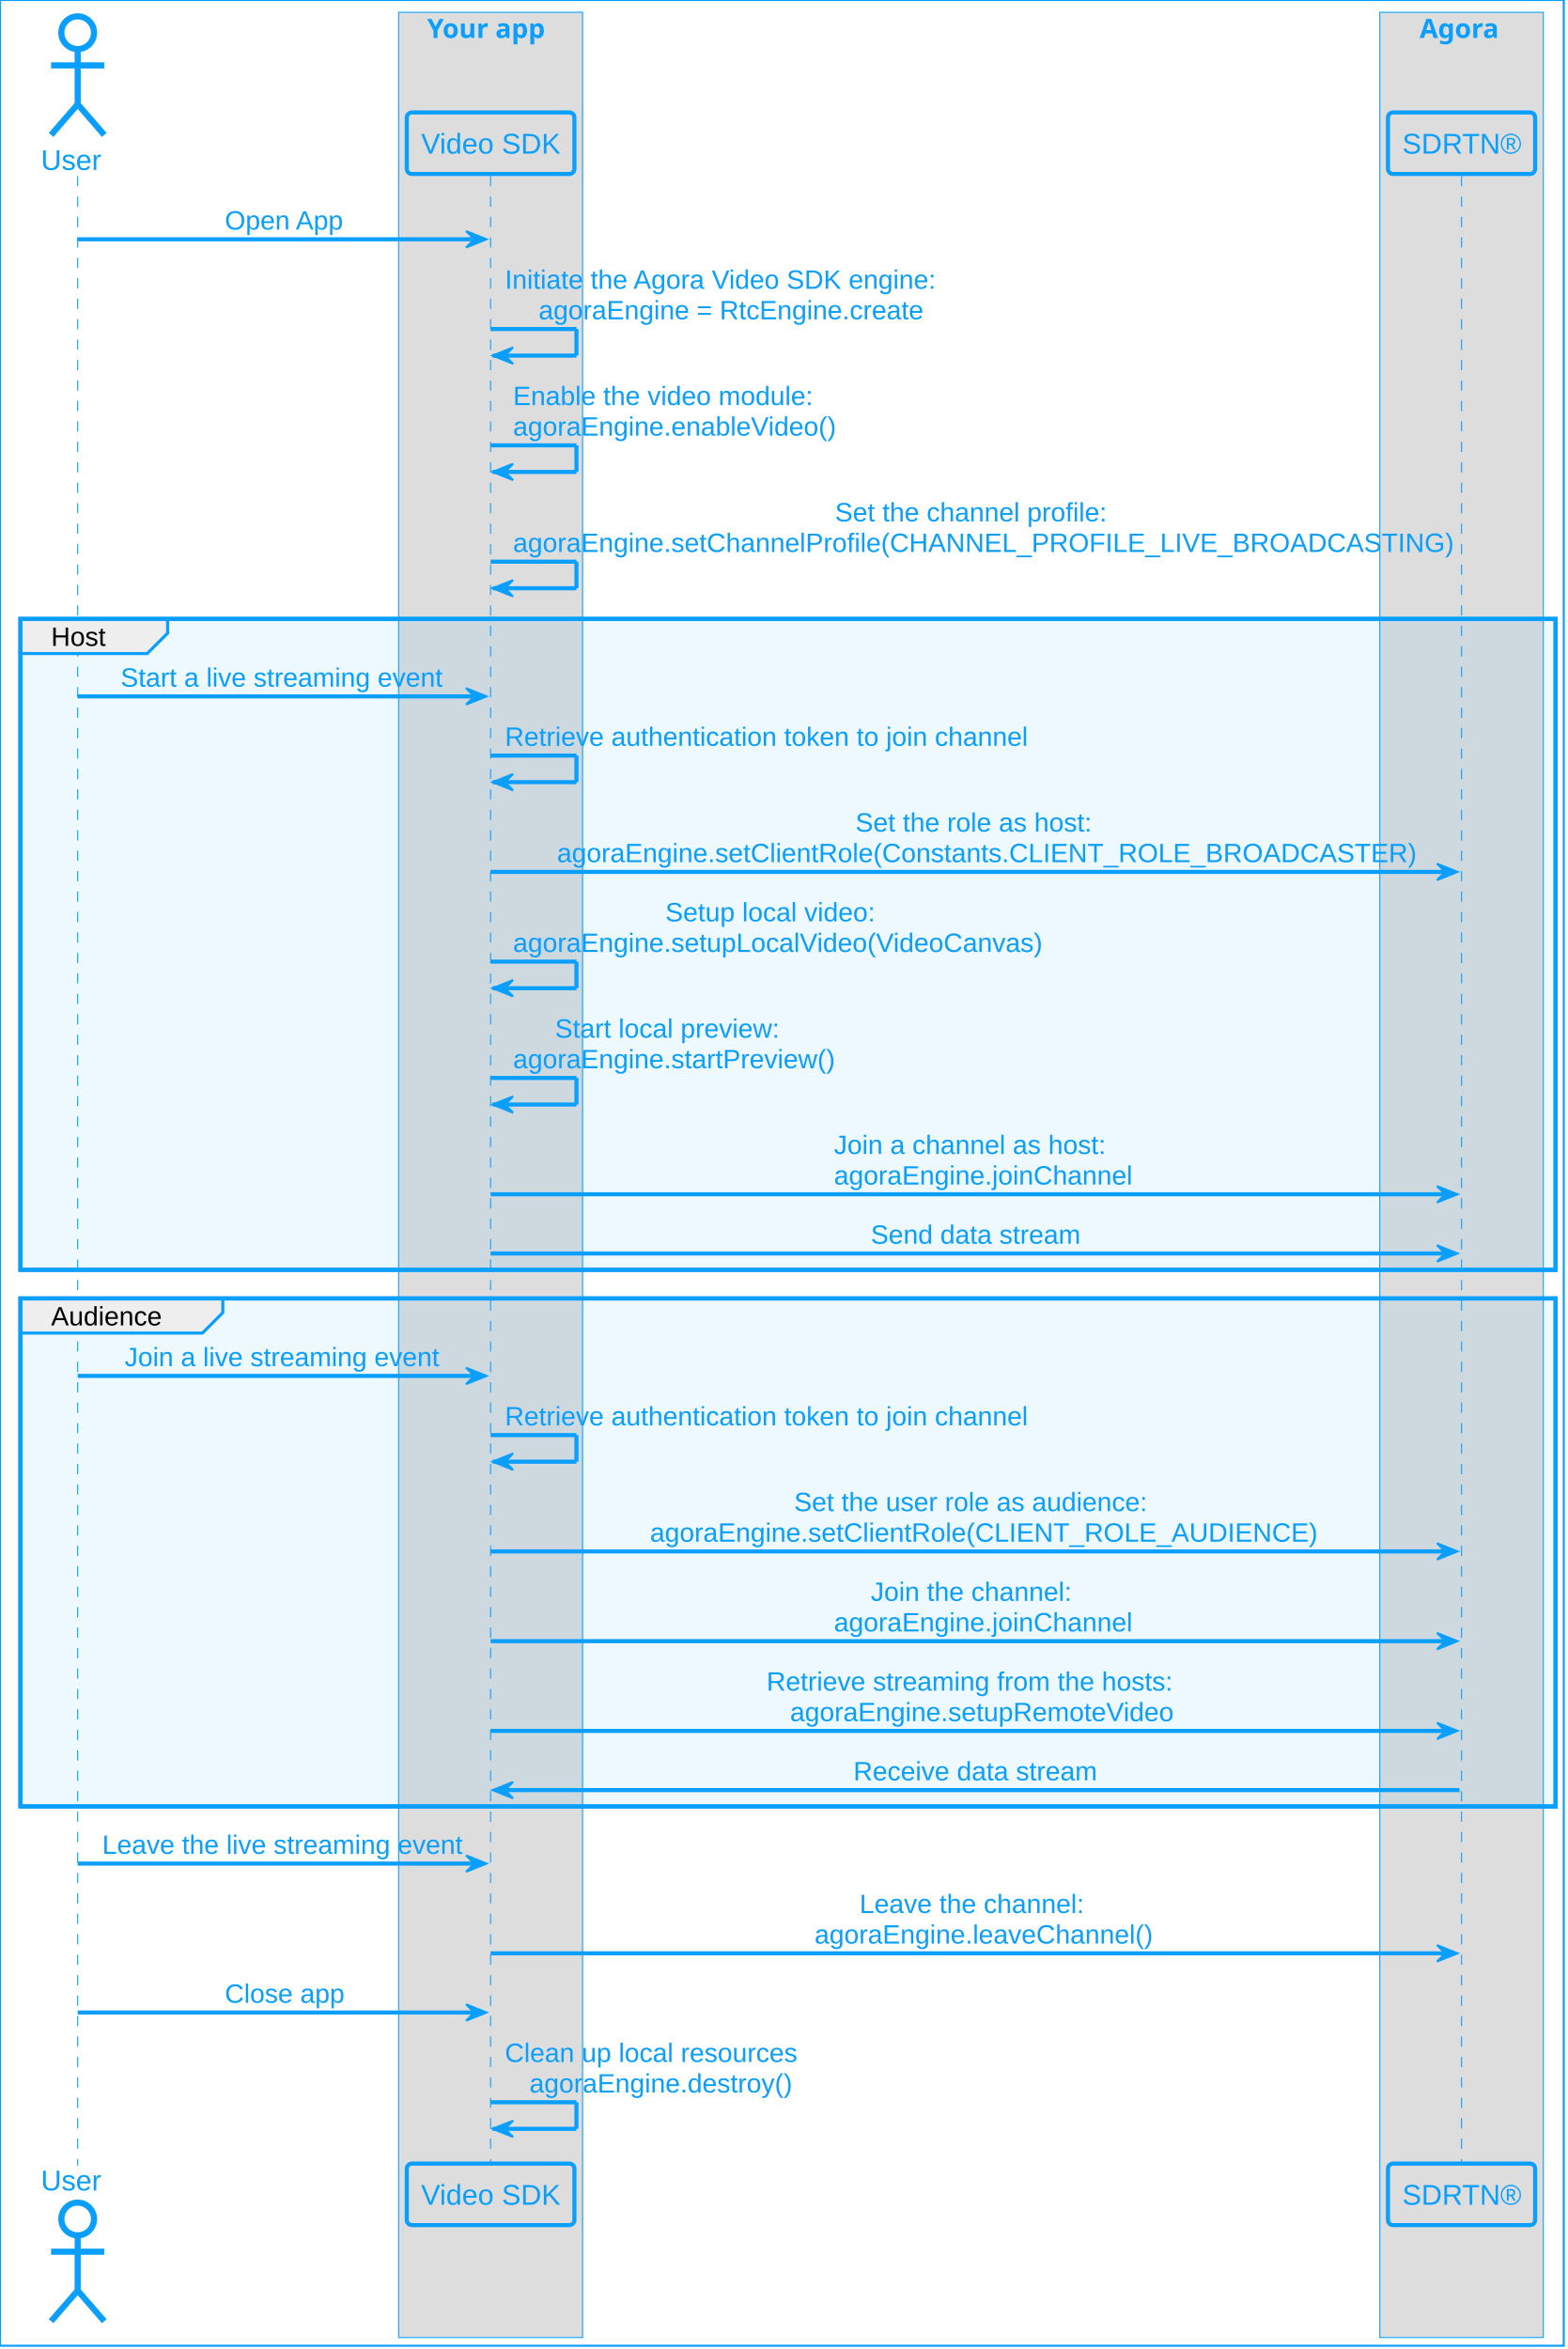
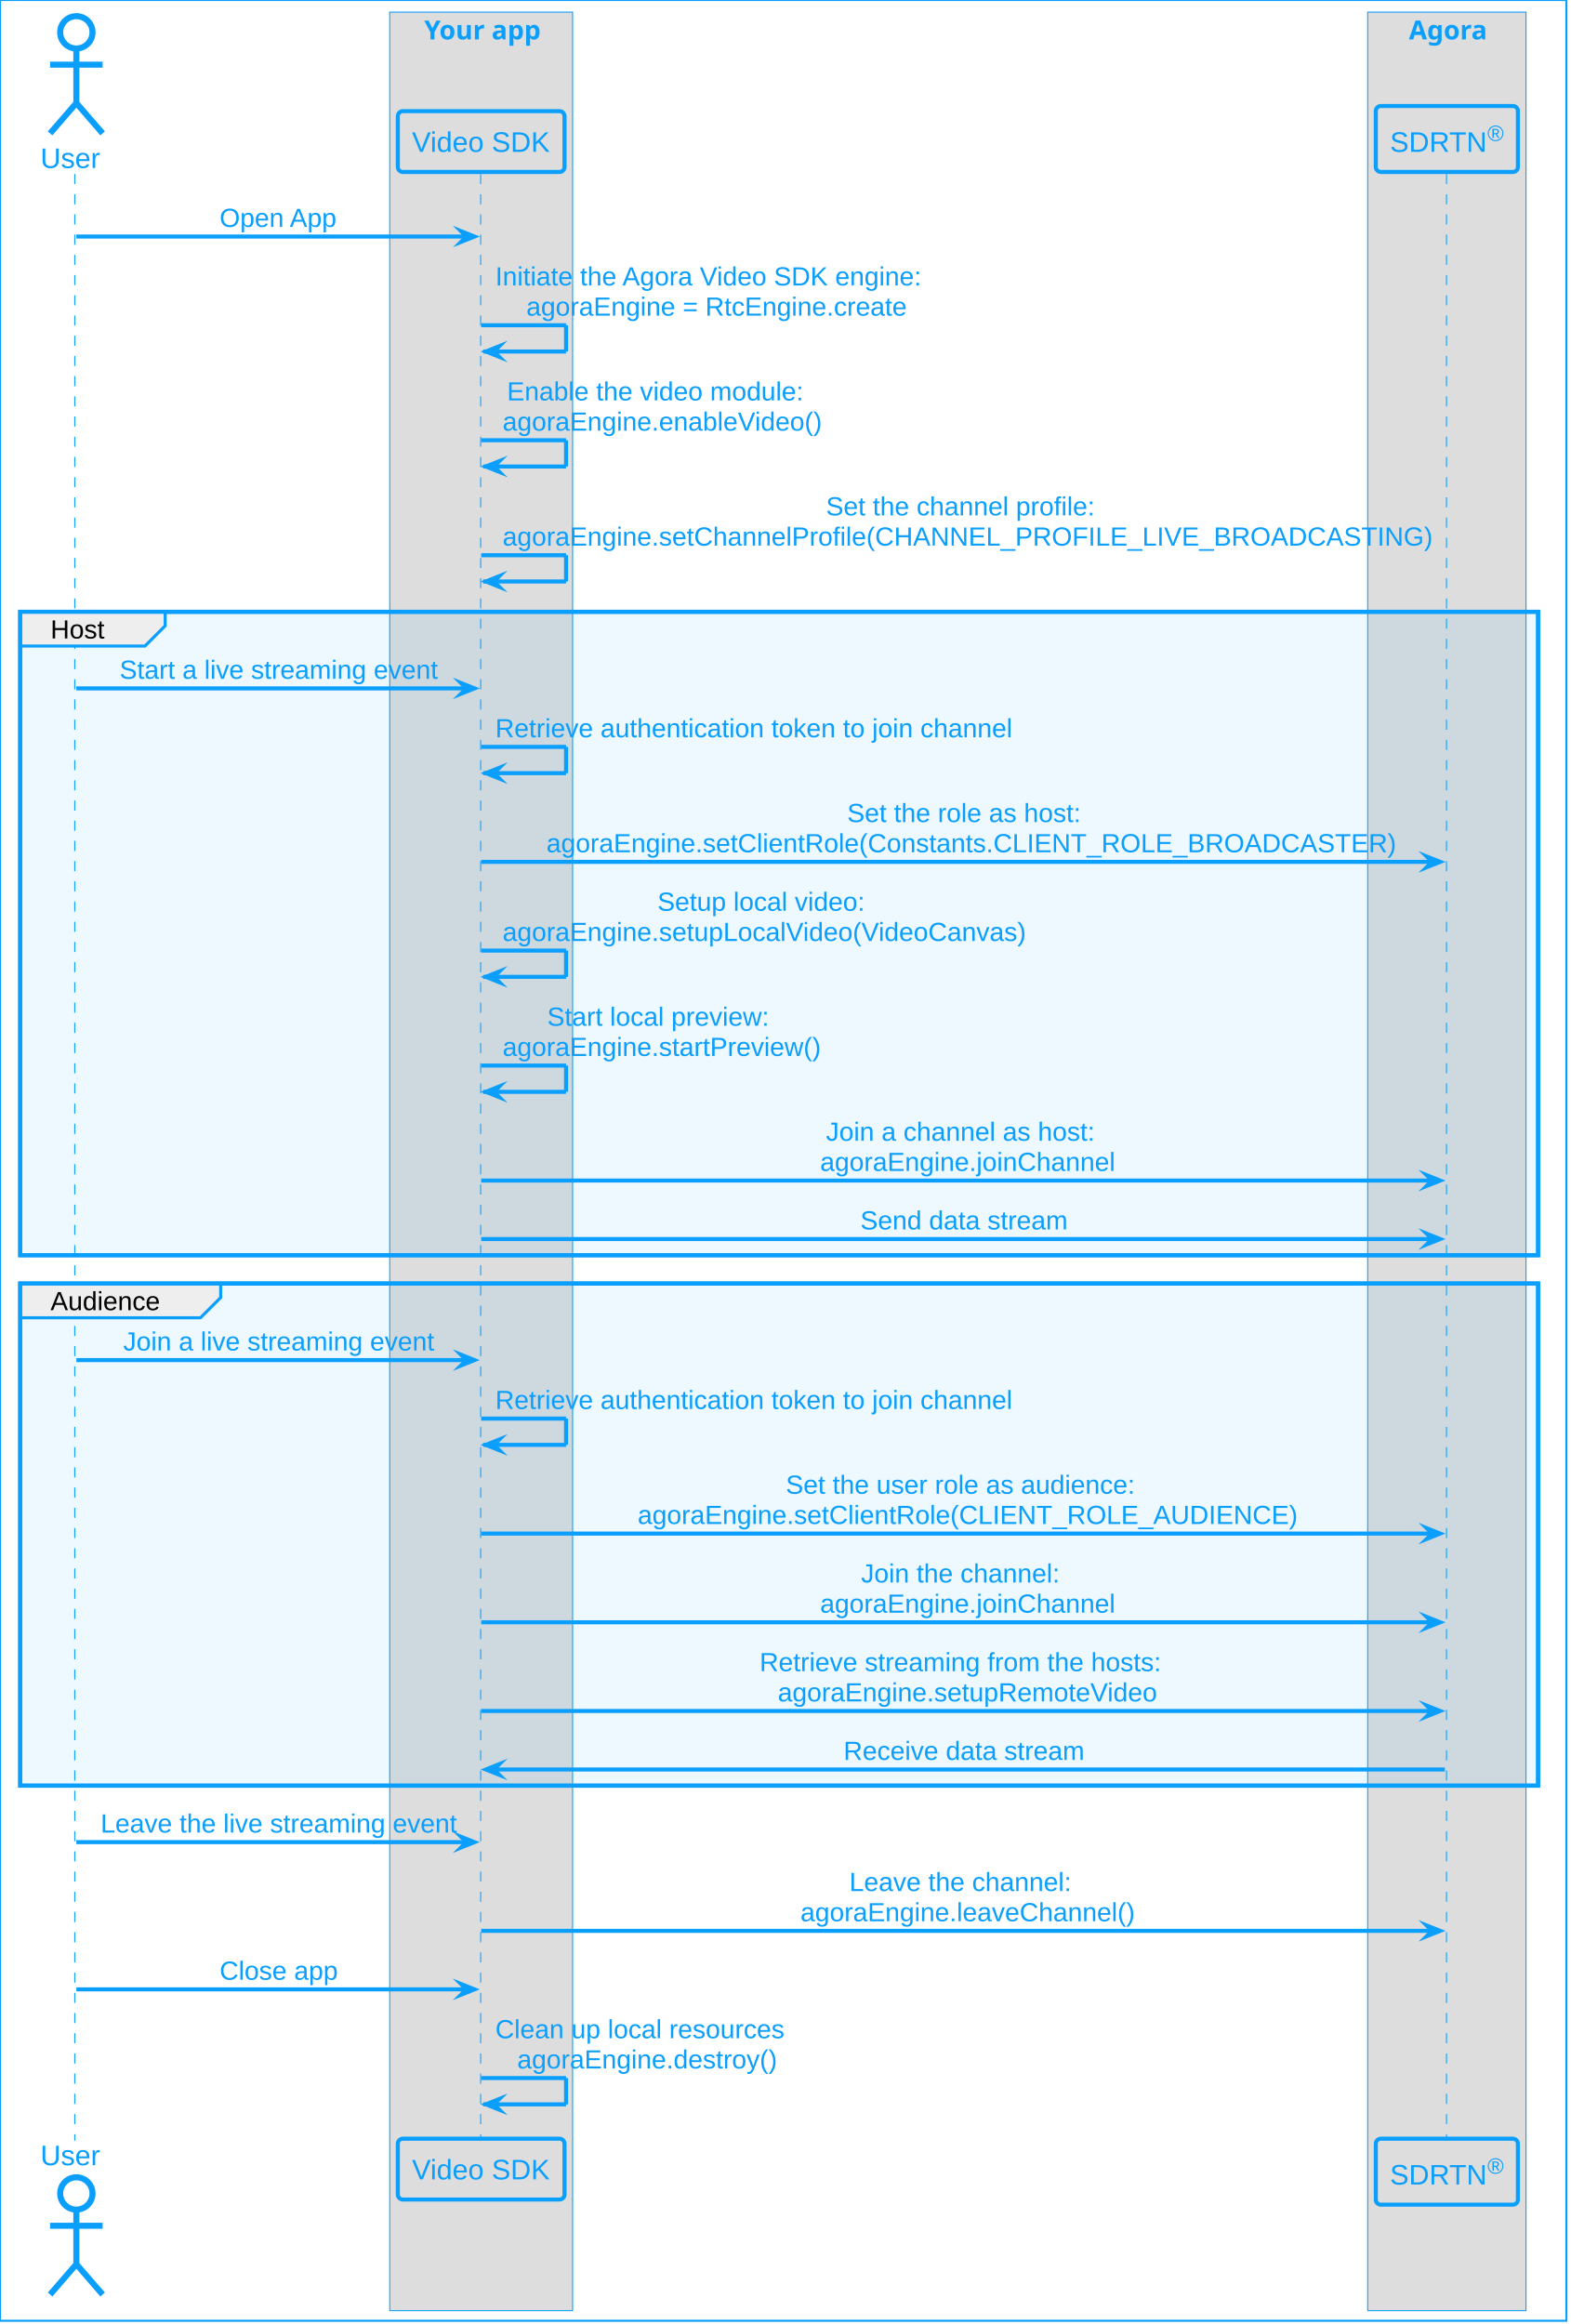
- <svg xmlns="http://www.w3.org/2000/svg" contentStyleType="text/css" height="1149px" preserveAspectRatio="none" style="width:767px;height:1149px;" version="1.1" viewBox="0 0 767 1149" width="767px" zoomAndPan="magnify">
+ <svg xmlns="http://www.w3.org/2000/svg" contentStyleType="text/css" data-diagram-type="SEQUENCE" height="1150px" preserveAspectRatio="none" style="width:777px;height:1150px;" version="1.1" viewBox="0 0 777 1150" width="777px" zoomAndPan="magnify">
  <defs />
  <g>
-     <rect fill="none" height="1147.403" style="stroke:#0A9EFD;stroke-width:1.0;" width="765" x="0" y="0" />
-     <rect fill="#999999" fill-opacity="0.333" height="1137.403" style="stroke:#0A9EFD;stroke-width:0.5;" width="90" x="195" y="6" />
-     <text fill="#0A9EFD" font-family="sans-serif" font-size="13" font-weight="bold" lengthAdjust="spacing" textLength="62" x="209" y="18.568">Your app</text>
-     <rect fill="#999999" fill-opacity="0.333" height="1137.403" style="stroke:#0A9EFD;stroke-width:0.5;" width="80" x="675" y="6" />
-     <text fill="#0A9EFD" font-family="sans-serif" font-size="13" font-weight="bold" lengthAdjust="spacing" textLength="41" x="694.5" y="18.568">Agora</text>
-     <rect fill="#0A9EFD" fill-opacity="0.067" height="318.385" style="stroke:#0A9EFD;stroke-width:2.0;" width="751" x="10" y="302.74" />
-     <rect fill="#0A9EFD" fill-opacity="0.067" height="248.487" style="stroke:#0A9EFD;stroke-width:2.0;" width="751" x="10" y="635.125" />
-     <line style="stroke:#0A9EFD;stroke-width:0.5;stroke-dasharray:5.0,5.0;" x1="38" x2="38" y1="86.099" y2="1059.304" />
-     <line style="stroke:#0A9EFD;stroke-width:0.5;stroke-dasharray:5.0,5.0;" x1="240" x2="240" y1="86.099" y2="1059.304" />
-     <line style="stroke:#0A9EFD;stroke-width:0.5;stroke-dasharray:5.0,5.0;" x1="715" x2="715" y1="86.099" y2="1059.304" />
-     <text fill="#0A9EFD" font-family="Arial" font-size="14" lengthAdjust="spacing" textLength="30" x="20" y="83.132">User</text>
-     <ellipse cx="38" cy="16" fill="none" rx="8" ry="8" style="stroke:#0A9EFD;stroke-width:3.0;" />
-     <path d="M38,24 L38,51 M25,32 L51,32 M38,51 L25,66 M38,51 L51,66 " fill="none" style="stroke:#0A9EFD;stroke-width:3.0;" />
-     <text fill="#0A9EFD" font-family="Arial" font-size="14" lengthAdjust="spacing" textLength="30" x="20" y="1071.436">User</text>
-     <ellipse cx="38" cy="1085.403" fill="none" rx="8" ry="8" style="stroke:#0A9EFD;stroke-width:3.0;" />
-     <path d="M38,1093.403 L38,1120.403 M25,1101.403 L51,1101.403 M38,1120.403 L25,1135.403 M38,1120.403 L51,1135.403 " fill="none" style="stroke:#0A9EFD;stroke-width:3.0;" />
-     <rect fill="none" height="30.099" rx="2.5" ry="2.5" style="stroke:#0A9EFD;stroke-width:2.0;" width="82" x="199" y="55" />
-     <text fill="#0A9EFD" font-family="Arial" font-size="14" lengthAdjust="spacing" textLength="68" x="206" y="75.132">Video SDK</text>
-     <rect fill="none" height="30.099" rx="2.5" ry="2.5" style="stroke:#0A9EFD;stroke-width:2.0;" width="82" x="199" y="1058.304" />
-     <text fill="#0A9EFD" font-family="Arial" font-size="14" lengthAdjust="spacing" textLength="68" x="206" y="1078.436">Video SDK</text>
-     <rect fill="none" height="30.099" rx="2.5" ry="2.5" style="stroke:#0A9EFD;stroke-width:2.0;" width="72" x="679" y="55" />
-     <text fill="#0A9EFD" font-family="Arial" font-size="14" lengthAdjust="spacing" textLength="58" x="686" y="75.132">SDRTN®</text>
-     <rect fill="none" height="30.099" rx="2.5" ry="2.5" style="stroke:#0A9EFD;stroke-width:2.0;" width="72" x="679" y="1058.304" />
-     <text fill="#0A9EFD" font-family="Arial" font-size="14" lengthAdjust="spacing" textLength="58" x="686" y="1078.436">SDRTN®</text>
-     <polygon fill="#0A9EFD" points="228,113.047,238,117.047,228,121.047,232,117.047" style="stroke:#0A9EFD;stroke-width:1.0;" />
-     <line style="stroke:#0A9EFD;stroke-width:2.0;" x1="38" x2="234" y1="117.047" y2="117.047" />
-     <text fill="#0A9EFD" font-family="Arial" font-size="13" lengthAdjust="spacing" textLength="58" x="110" y="112.293">Open App</text>
-     <line style="stroke:#0A9EFD;stroke-width:2.0;" x1="240" x2="282" y1="160.945" y2="160.945" />
-     <line style="stroke:#0A9EFD;stroke-width:2.0;" x1="282" x2="282" y1="160.945" y2="173.945" />
-     <line style="stroke:#0A9EFD;stroke-width:2.0;" x1="241" x2="282" y1="173.945" y2="173.945" />
-     <polygon fill="#0A9EFD" points="251,169.945,241,173.945,251,177.945,247,173.945" style="stroke:#0A9EFD;stroke-width:1.0;" />
-     <text fill="#0A9EFD" font-family="Arial" font-size="13" lengthAdjust="spacing" textLength="213" x="247" y="141.241">Initiate the Agora Video SDK engine:</text>
-     <text fill="#0A9EFD" font-family="Arial" font-size="13" lengthAdjust="spacing" textLength="188" x="263.5" y="156.19">agoraEngine = RtcEngine.create</text>
-     <line style="stroke:#0A9EFD;stroke-width:2.0;" x1="240" x2="282" y1="217.842" y2="217.842" />
-     <line style="stroke:#0A9EFD;stroke-width:2.0;" x1="282" x2="282" y1="217.842" y2="230.842" />
-     <line style="stroke:#0A9EFD;stroke-width:2.0;" x1="241" x2="282" y1="230.842" y2="230.842" />
-     <polygon fill="#0A9EFD" points="251,226.842,241,230.842,251,234.842,247,230.842" style="stroke:#0A9EFD;stroke-width:1.0;" />
-     <text fill="#0A9EFD" font-family="Arial" font-size="13" lengthAdjust="spacing" textLength="147" x="251" y="198.139">Enable the video module:</text>
-     <text fill="#0A9EFD" font-family="Arial" font-size="13" lengthAdjust="spacing" textLength="155" x="251" y="213.087">agoraEngine.enableVideo()</text>
-     <line style="stroke:#0A9EFD;stroke-width:2.0;" x1="240" x2="282" y1="274.74" y2="274.74" />
-     <line style="stroke:#0A9EFD;stroke-width:2.0;" x1="282" x2="282" y1="274.74" y2="287.74" />
-     <line style="stroke:#0A9EFD;stroke-width:2.0;" x1="241" x2="282" y1="287.74" y2="287.74" />
-     <polygon fill="#0A9EFD" points="251,283.74,241,287.74,251,291.74,247,287.74" style="stroke:#0A9EFD;stroke-width:1.0;" />
-     <text fill="#0A9EFD" font-family="Arial" font-size="13" lengthAdjust="spacing" textLength="134" x="408.5" y="255.036">Set the channel profile:</text>
-     <text fill="#0A9EFD" font-family="Arial" font-size="13" lengthAdjust="spacing" textLength="457" x="251" y="269.985">agoraEngine.setChannelProfile(CHANNEL_PROFILE_LIVE_BROADCASTING)</text>
-     <path d="M10,302.74 L82,302.74 L82,309.688 L72,319.688 L10,319.688 L10,302.74 " fill="#EEEEEE" style="stroke:#0A9EFD;stroke-width:1.5;" />
-     <rect fill="none" height="318.385" style="stroke:#0A9EFD;stroke-width:2.0;" width="751" x="10" y="302.74" />
-     <text fill="#000000" font-family="Arial" font-size="13" lengthAdjust="spacing" textLength="27" x="25" y="315.934">Host</text>
-     <polygon fill="#0A9EFD" points="228,336.637,238,340.637,228,344.637,232,340.637" style="stroke:#0A9EFD;stroke-width:1.0;" />
-     <line style="stroke:#0A9EFD;stroke-width:2.0;" x1="38" x2="234" y1="340.637" y2="340.637" />
-     <text fill="#0A9EFD" font-family="Arial" font-size="13" lengthAdjust="spacing" textLength="160" x="59" y="335.882">Start a live streaming event</text>
-     <line style="stroke:#0A9EFD;stroke-width:2.0;" x1="240" x2="282" y1="369.586" y2="369.586" />
-     <line style="stroke:#0A9EFD;stroke-width:2.0;" x1="282" x2="282" y1="369.586" y2="382.586" />
-     <line style="stroke:#0A9EFD;stroke-width:2.0;" x1="241" x2="282" y1="382.586" y2="382.586" />
-     <polygon fill="#0A9EFD" points="251,378.586,241,382.586,251,386.586,247,382.586" style="stroke:#0A9EFD;stroke-width:1.0;" />
-     <text fill="#0A9EFD" font-family="Arial" font-size="13" lengthAdjust="spacing" textLength="257" x="247" y="364.831">Retrieve authentication token to join channel</text>
-     <polygon fill="#0A9EFD" points="703,422.483,713,426.483,703,430.483,707,426.483" style="stroke:#0A9EFD;stroke-width:1.0;" />
-     <line style="stroke:#0A9EFD;stroke-width:2.0;" x1="240" x2="709" y1="426.483" y2="426.483" />
-     <text fill="#0A9EFD" font-family="Arial" font-size="13" lengthAdjust="spacing" textLength="118" x="418.5" y="406.78">Set the role as host:</text>
-     <text fill="#0A9EFD" font-family="Arial" font-size="13" lengthAdjust="spacing" textLength="418" x="272.5" y="421.728">agoraEngine.setClientRole(Constants.CLIENT_ROLE_BROADCASTER)</text>
-     <line style="stroke:#0A9EFD;stroke-width:2.0;" x1="240" x2="282" y1="470.381" y2="470.381" />
-     <line style="stroke:#0A9EFD;stroke-width:2.0;" x1="282" x2="282" y1="470.381" y2="483.381" />
-     <line style="stroke:#0A9EFD;stroke-width:2.0;" x1="241" x2="282" y1="483.381" y2="483.381" />
-     <polygon fill="#0A9EFD" points="251,479.381,241,483.381,251,487.381,247,483.381" style="stroke:#0A9EFD;stroke-width:1.0;" />
-     <text fill="#0A9EFD" font-family="Arial" font-size="13" lengthAdjust="spacing" textLength="104" x="325.5" y="450.677">Setup local video:</text>
-     <text fill="#0A9EFD" font-family="Arial" font-size="13" lengthAdjust="spacing" textLength="257" x="251" y="465.626">agoraEngine.setupLocalVideo(VideoCanvas)</text>
-     <line style="stroke:#0A9EFD;stroke-width:2.0;" x1="240" x2="282" y1="527.278" y2="527.278" />
-     <line style="stroke:#0A9EFD;stroke-width:2.0;" x1="282" x2="282" y1="527.278" y2="540.278" />
-     <line style="stroke:#0A9EFD;stroke-width:2.0;" x1="241" x2="282" y1="540.278" y2="540.278" />
-     <polygon fill="#0A9EFD" points="251,536.278,241,540.278,251,544.278,247,540.278" style="stroke:#0A9EFD;stroke-width:1.0;" />
-     <text fill="#0A9EFD" font-family="Arial" font-size="13" lengthAdjust="spacing" textLength="111" x="271.5" y="507.575">Start local preview:</text>
-     <text fill="#0A9EFD" font-family="Arial" font-size="13" lengthAdjust="spacing" textLength="156" x="251" y="522.523">agoraEngine.startPreview()</text>
-     <polygon fill="#0A9EFD" points="703,580.176,713,584.176,703,588.176,707,584.176" style="stroke:#0A9EFD;stroke-width:1.0;" />
-     <line style="stroke:#0A9EFD;stroke-width:2.0;" x1="240" x2="709" y1="584.176" y2="584.176" />
-     <text fill="#0A9EFD" font-family="Arial" font-size="13" lengthAdjust="spacing" textLength="135" x="408" y="564.472">Join a channel as host:</text>
-     <text fill="#0A9EFD" font-family="Arial" font-size="13" lengthAdjust="spacing" textLength="143" x="408" y="579.421">agoraEngine.joinChannel</text>
-     <polygon fill="#0A9EFD" points="703,609.125,713,613.125,703,617.125,707,613.125" style="stroke:#0A9EFD;stroke-width:1.0;" />
-     <line style="stroke:#0A9EFD;stroke-width:2.0;" x1="240" x2="709" y1="613.125" y2="613.125" />
-     <text fill="#0A9EFD" font-family="Arial" font-size="13" lengthAdjust="spacing" textLength="103" x="426" y="608.37">Send data stream</text>
-     <path d="M10,635.125 L109,635.125 L109,642.073 L99,652.073 L10,652.073 L10,635.125 " fill="#EEEEEE" style="stroke:#0A9EFD;stroke-width:1.5;" />
-     <rect fill="none" height="248.487" style="stroke:#0A9EFD;stroke-width:2.0;" width="751" x="10" y="635.125" />
-     <text fill="#000000" font-family="Arial" font-size="13" lengthAdjust="spacing" textLength="54" x="25" y="648.318">Audience</text>
-     <polygon fill="#0A9EFD" points="228,669.022,238,673.022,228,677.022,232,673.022" style="stroke:#0A9EFD;stroke-width:1.0;" />
-     <line style="stroke:#0A9EFD;stroke-width:2.0;" x1="38" x2="234" y1="673.022" y2="673.022" />
-     <text fill="#0A9EFD" font-family="Arial" font-size="13" lengthAdjust="spacing" textLength="156" x="61" y="668.267">Join a live streaming event</text>
-     <line style="stroke:#0A9EFD;stroke-width:2.0;" x1="240" x2="282" y1="701.971" y2="701.971" />
-     <line style="stroke:#0A9EFD;stroke-width:2.0;" x1="282" x2="282" y1="701.971" y2="714.971" />
-     <line style="stroke:#0A9EFD;stroke-width:2.0;" x1="241" x2="282" y1="714.971" y2="714.971" />
-     <polygon fill="#0A9EFD" points="251,710.971,241,714.971,251,718.971,247,714.971" style="stroke:#0A9EFD;stroke-width:1.0;" />
-     <text fill="#0A9EFD" font-family="Arial" font-size="13" lengthAdjust="spacing" textLength="257" x="247" y="697.216">Retrieve authentication token to join channel</text>
-     <polygon fill="#0A9EFD" points="703,754.868,713,758.868,703,762.868,707,758.868" style="stroke:#0A9EFD;stroke-width:1.0;" />
-     <line style="stroke:#0A9EFD;stroke-width:2.0;" x1="240" x2="709" y1="758.868" y2="758.868" />
-     <text fill="#0A9EFD" font-family="Arial" font-size="13" lengthAdjust="spacing" textLength="174" x="388.5" y="739.165">Set the user role as audience:</text>
-     <text fill="#0A9EFD" font-family="Arial" font-size="13" lengthAdjust="spacing" textLength="323" x="318" y="754.113">agoraEngine.setClientRole(CLIENT_ROLE_AUDIENCE)</text>
-     <polygon fill="#0A9EFD" points="703,798.766,713,802.766,703,806.766,707,802.766" style="stroke:#0A9EFD;stroke-width:1.0;" />
-     <line style="stroke:#0A9EFD;stroke-width:2.0;" x1="240" x2="709" y1="802.766" y2="802.766" />
-     <text fill="#0A9EFD" font-family="Arial" font-size="13" lengthAdjust="spacing" textLength="99" x="426" y="783.062">Join the channel:</text>
-     <text fill="#0A9EFD" font-family="Arial" font-size="13" lengthAdjust="spacing" textLength="143" x="408" y="798.011">agoraEngine.joinChannel</text>
-     <polygon fill="#0A9EFD" points="703,842.663,713,846.663,703,850.663,707,846.663" style="stroke:#0A9EFD;stroke-width:1.0;" />
-     <line style="stroke:#0A9EFD;stroke-width:2.0;" x1="240" x2="709" y1="846.663" y2="846.663" />
-     <text fill="#0A9EFD" font-family="Arial" font-size="13" lengthAdjust="spacing" textLength="201" x="375" y="826.96">Retrieve streaming from the hosts:</text>
-     <text fill="#0A9EFD" font-family="Arial" font-size="13" lengthAdjust="spacing" textLength="186" x="386.5" y="841.908">agoraEngine.setupRemoteVideo</text>
-     <polygon fill="#0A9EFD" points="251,871.612,241,875.612,251,879.612,247,875.612" style="stroke:#0A9EFD;stroke-width:1.0;" />
-     <line style="stroke:#0A9EFD;stroke-width:2.0;" x1="245" x2="714" y1="875.612" y2="875.612" />
-     <text fill="#0A9EFD" font-family="Arial" font-size="13" lengthAdjust="spacing" textLength="120" x="417.5" y="870.857">Receive data stream</text>
-     <polygon fill="#0A9EFD" points="228,907.561,238,911.561,228,915.561,232,911.561" style="stroke:#0A9EFD;stroke-width:1.0;" />
-     <line style="stroke:#0A9EFD;stroke-width:2.0;" x1="38" x2="234" y1="911.561" y2="911.561" />
-     <text fill="#0A9EFD" font-family="Arial" font-size="13" lengthAdjust="spacing" textLength="178" x="50" y="906.806">Leave the live streaming event</text>
-     <polygon fill="#0A9EFD" points="703,951.458,713,955.458,703,959.458,707,955.458" style="stroke:#0A9EFD;stroke-width:1.0;" />
-     <line style="stroke:#0A9EFD;stroke-width:2.0;" x1="240" x2="709" y1="955.458" y2="955.458" />
-     <text fill="#0A9EFD" font-family="Arial" font-size="13" lengthAdjust="spacing" textLength="110" x="420.5" y="935.754">Leave the channel:</text>
-     <text fill="#0A9EFD" font-family="Arial" font-size="13" lengthAdjust="spacing" textLength="162" x="398.5" y="950.703">agoraEngine.leaveChannel()</text>
-     <polygon fill="#0A9EFD" points="228,980.407,238,984.407,228,988.407,232,984.407" style="stroke:#0A9EFD;stroke-width:1.0;" />
-     <line style="stroke:#0A9EFD;stroke-width:2.0;" x1="38" x2="234" y1="984.407" y2="984.407" />
-     <text fill="#0A9EFD" font-family="Arial" font-size="13" lengthAdjust="spacing" textLength="58" x="110" y="979.652">Close app</text>
-     <line style="stroke:#0A9EFD;stroke-width:2.0;" x1="240" x2="282" y1="1028.304" y2="1028.304" />
-     <line style="stroke:#0A9EFD;stroke-width:2.0;" x1="282" x2="282" y1="1028.304" y2="1041.304" />
-     <line style="stroke:#0A9EFD;stroke-width:2.0;" x1="241" x2="282" y1="1041.304" y2="1041.304" />
-     <polygon fill="#0A9EFD" points="251,1037.304,241,1041.304,251,1045.304,247,1041.304" style="stroke:#0A9EFD;stroke-width:1.0;" />
-     <text fill="#0A9EFD" font-family="Arial" font-size="13" lengthAdjust="spacing" textLength="143" x="247" y="1008.601">Clean up local resources</text>
-     <text fill="#0A9EFD" font-family="Arial" font-size="13" lengthAdjust="spacing" textLength="127" x="259" y="1023.549">agoraEngine.destroy()</text>
+     <rect fill="none" height="1148.403" style="stroke:#0A9EFD;stroke-width:1;" width="775.129" x="0" y="0" />
+     <rect fill="#999999" fill-opacity="0.333" height="1137.403" style="stroke:#0A9EFD;stroke-width:0.5;" width="90.482" x="192.863" y="6" />
+     <text fill="#0A9EFD" font-family="sans-serif" font-size="13" font-weight="700" lengthAdjust="spacing" textLength="56.335" x="209.937" y="19.495">Your app</text>
+     <rect fill="#999999" fill-opacity="0.333" height="1137.403" style="stroke:#0A9EFD;stroke-width:0.5;" width="78.326" x="676.803" y="6" />
+     <text fill="#0A9EFD" font-family="sans-serif" font-size="13" font-weight="700" lengthAdjust="spacing" textLength="37.559" x="697.186" y="19.495">Agora</text>
+     <rect fill="#0A9EFD" fill-opacity="0.067" height="318.385" style="stroke:#0A9EFD;stroke-width:2;" width="751.129" x="10" y="302.74" />
+     <rect fill="#0A9EFD" fill-opacity="0.067" height="248.487" style="stroke:#0A9EFD;stroke-width:2;" width="751.129" x="10" y="635.125" />
+     <g class="participant-lifeline" data-entity-uid="part1" data-qualified-name="USR" data-source-line="5" id="part1-lifeline">
+       <g>
+         <rect fill="#000000" fill-opacity="0" height="973.206" width="8" x="33.779" y="86.099" />
+         <line style="stroke:#0A9EFD;stroke-width:0.5;stroke-dasharray:5,5;" x1="37" x2="37" y1="86.099" y2="1059.304" />
+       </g>
+     </g>
+     <g class="participant-lifeline" data-entity-uid="part2" data-qualified-name="APP" data-source-line="9" id="part2-lifeline">
+       <g>
+         <rect fill="#000000" fill-opacity="0" height="973.206" width="8" x="234.105" y="86.099" />
+         <line style="stroke:#0A9EFD;stroke-width:0.5;stroke-dasharray:5,5;" x1="237.863" x2="237.863" y1="86.099" y2="1059.304" />
+       </g>
+     </g>
+     <g class="participant-lifeline" data-entity-uid="part3" data-qualified-name="API" data-source-line="15" id="part3-lifeline">
+       <g>
+         <rect fill="#000000" fill-opacity="0" height="973.206" width="8" x="711.966" y="86.099" />
+         <line style="stroke:#0A9EFD;stroke-width:0.5;stroke-dasharray:5,5;" x1="715.803" x2="715.803" y1="86.099" y2="1059.304" />
+       </g>
+     </g>
+     <g class="participant participant-head" data-entity-uid="part1" data-qualified-name="USR" data-source-line="5" id="part1-head">
+       <text fill="#0A9EFD" font-family="Arial" font-size="14" lengthAdjust="spacing" textLength="29.559" x="20" y="83.132">User</text>
+       <ellipse cx="37.779" cy="16" fill="none" rx="8" ry="8" style="stroke:#0A9EFD;stroke-width:3;" />
+       <path d="M37.779,24 L37.779,51 M24.779,32 L50.779,32 M37.779,51 L24.779,66 M37.779,51 L50.779,66" fill="none" style="stroke:#0A9EFD;stroke-width:3;" />
+     </g>
+     <g class="participant participant-tail" data-entity-uid="part1" data-qualified-name="USR" data-source-line="5" id="part1-tail">
+       <text fill="#0A9EFD" font-family="Arial" font-size="14" lengthAdjust="spacing" textLength="29.559" x="20" y="1071.436">User</text>
+       <ellipse cx="37.779" cy="1085.403" fill="none" rx="8" ry="8" style="stroke:#0A9EFD;stroke-width:3;" />
+       <path d="M37.779,1093.403 L37.779,1120.403 M24.779,1101.403 L50.779,1101.403 M37.779,1120.403 L24.779,1135.403 M37.779,1120.403 L50.779,1135.403" fill="none" style="stroke:#0A9EFD;stroke-width:3;" />
+     </g>
+     <g class="participant participant-head" data-entity-uid="part2" data-qualified-name="APP" data-source-line="9" id="part2-head">
+       <rect fill="none" height="30.099" rx="2.5" ry="2.5" style="stroke:#0A9EFD;stroke-width:2;" width="82.482" x="196.863" y="55" />
+       <text fill="#0A9EFD" font-family="Arial" font-size="14" lengthAdjust="spacing" textLength="68.482" x="203.863" y="75.132">Video SDK</text>
+     </g>
+     <g class="participant participant-tail" data-entity-uid="part2" data-qualified-name="APP" data-source-line="9" id="part2-tail">
+       <rect fill="none" height="30.099" rx="2.5" ry="2.5" style="stroke:#0A9EFD;stroke-width:2;" width="82.482" x="196.863" y="1058.304" />
+       <text fill="#0A9EFD" font-family="Arial" font-size="14" lengthAdjust="spacing" textLength="68.482" x="203.863" y="1078.436">Video SDK</text>
+     </g>
+     <g class="participant participant-head" data-entity-uid="part3" data-qualified-name="API" data-source-line="15" id="part3-head">
+       <rect fill="none" height="32.649" rx="2.5" ry="2.5" style="stroke:#0A9EFD;stroke-width:2;" width="70.326" x="680.803" y="52.45" />
+       <text fill="#0A9EFD" font-family="Arial" font-size="14" lengthAdjust="spacing" textLength="48.221" x="687.803" y="75.132">SDRTN</text>
+       <text fill="#0A9EFD" font-family="Arial" font-size="11" lengthAdjust="spacing" textLength="8.105" x="736.024" y="69.768">®</text>
+     </g>
+     <g class="participant participant-tail" data-entity-uid="part3" data-qualified-name="API" data-source-line="15" id="part3-tail">
+       <rect fill="none" height="32.649" rx="2.5" ry="2.5" style="stroke:#0A9EFD;stroke-width:2;" width="70.326" x="680.803" y="1058.304" />
+       <text fill="#0A9EFD" font-family="Arial" font-size="14" lengthAdjust="spacing" textLength="48.221" x="687.803" y="1080.986">SDRTN</text>
+       <text fill="#0A9EFD" font-family="Arial" font-size="11" lengthAdjust="spacing" textLength="8.105" x="736.024" y="1075.622">®</text>
+     </g>
+     <g class="message" data-entity-1="part1" data-entity-2="part2" data-source-line="19" id="msg1">
+       <polygon fill="#0A9EFD" points="226.105,113.047,236.105,117.047,226.105,121.047,230.105,117.047" style="stroke:#0A9EFD;stroke-width:1;stroke-linejoin:miter;stroke-miterlimit:10;" />
+       <line style="stroke:#0A9EFD;stroke-width:2;" x1="37.779" x2="232.105" y1="117.047" y2="117.047" />
+       <text fill="#0A9EFD" font-family="Arial" font-size="13" lengthAdjust="spacing" textLength="58.544" x="108.67" y="112.293">Open App</text>
+     </g>
+     <g class="message" data-entity-1="part2" data-entity-2="part2" data-source-line="20" id="msg2">
+       <line style="stroke:#0A9EFD;stroke-width:2;" x1="238.105" x2="280.104" y1="160.945" y2="160.945" />
+       <line style="stroke:#0A9EFD;stroke-width:2;" x1="280.104" x2="280.104" y1="160.945" y2="173.945" />
+       <line style="stroke:#0A9EFD;stroke-width:2;" x1="239.105" x2="280.104" y1="173.945" y2="173.945" />
+       <polygon fill="#0A9EFD" points="249.105,169.945,239.105,173.945,249.105,177.945,245.105,173.945" style="stroke:#0A9EFD;stroke-width:1;stroke-linejoin:miter;stroke-miterlimit:10;" />
+       <text fill="#0A9EFD" font-family="Arial" font-size="13" lengthAdjust="spacing" textLength="211.751" x="245.105" y="141.241">Initiate the Agora Video SDK engine:</text>
+       <text fill="#0A9EFD" font-family="Arial" font-size="13" lengthAdjust="spacing" textLength="188.265" x="260.459" y="156.19">agoraEngine = RtcEngine.create</text>
+     </g>
+     <g class="message" data-entity-1="part2" data-entity-2="part2" data-source-line="21" id="msg3">
+       <line style="stroke:#0A9EFD;stroke-width:2;" x1="238.105" x2="280.104" y1="217.842" y2="217.842" />
+       <line style="stroke:#0A9EFD;stroke-width:2;" x1="280.104" x2="280.104" y1="217.842" y2="230.842" />
+       <line style="stroke:#0A9EFD;stroke-width:2;" x1="239.105" x2="280.104" y1="230.842" y2="230.842" />
+       <polygon fill="#0A9EFD" points="249.105,226.842,239.105,230.842,249.105,234.842,245.105,230.842" style="stroke:#0A9EFD;stroke-width:1;stroke-linejoin:miter;stroke-miterlimit:10;" />
+       <text fill="#0A9EFD" font-family="Arial" font-size="13" lengthAdjust="spacing" textLength="146.713" x="250.89" y="198.139">Enable the video module:</text>
+       <text fill="#0A9EFD" font-family="Arial" font-size="13" lengthAdjust="spacing" textLength="158.285" x="248.716" y="213.087">agoraEngine.enableVideo()</text>
+     </g>
+     <g class="message" data-entity-1="part2" data-entity-2="part2" data-source-line="22" id="msg4">
+       <line style="stroke:#0A9EFD;stroke-width:2;" x1="238.105" x2="280.104" y1="274.74" y2="274.74" />
+       <line style="stroke:#0A9EFD;stroke-width:2;" x1="280.104" x2="280.104" y1="274.74" y2="287.74" />
+       <line style="stroke:#0A9EFD;stroke-width:2;" x1="239.105" x2="280.104" y1="287.74" y2="287.74" />
+       <polygon fill="#0A9EFD" points="249.105,283.74,239.105,287.74,249.105,291.74,245.105,287.74" style="stroke:#0A9EFD;stroke-width:1;stroke-linejoin:miter;stroke-miterlimit:10;" />
+       <text fill="#0A9EFD" font-family="Arial" font-size="13" lengthAdjust="spacing" textLength="132.977" x="408.741" y="255.036">Set the channel profile:</text>
+       <text fill="#0A9EFD" font-family="Arial" font-size="13" lengthAdjust="spacing" textLength="460.25" x="248.716" y="269.985">agoraEngine.setChannelProfile(CHANNEL_PROFILE_LIVE_BROADCASTING)</text>
+     </g>
+     <path d="M10,302.74 L81.73,302.74 L81.73,309.688 L71.73,319.688 L10,319.688 L10,302.74" fill="#EEEEEE" style="stroke:#0A9EFD;stroke-width:1.5;" />
+     <rect fill="none" height="318.385" style="stroke:#0A9EFD;stroke-width:2;" width="751.129" x="10" y="302.74" />
+     <text fill="#000000" font-family="Arial" font-size="13" lengthAdjust="spacing" textLength="26.73" x="25" y="315.934">Host</text>
+     <g class="message" data-entity-1="part1" data-entity-2="part2" data-source-line="25" id="msg5">
+       <polygon fill="#0A9EFD" points="226.105,336.637,236.105,340.637,226.105,344.637,230.105,340.637" style="stroke:#0A9EFD;stroke-width:1;stroke-linejoin:miter;stroke-miterlimit:10;" />
+       <line style="stroke:#0A9EFD;stroke-width:2;" x1="37.779" x2="232.105" y1="340.637" y2="340.637" />
+       <text fill="#0A9EFD" font-family="Arial" font-size="13" lengthAdjust="spacing" textLength="157.517" x="59.183" y="335.882">Start a live streaming event</text>
+     </g>
+     <g class="message" data-entity-1="part2" data-entity-2="part2" data-source-line="26" id="msg6">
+       <line style="stroke:#0A9EFD;stroke-width:2;" x1="238.105" x2="280.104" y1="369.586" y2="369.586" />
+       <line style="stroke:#0A9EFD;stroke-width:2;" x1="280.104" x2="280.104" y1="369.586" y2="382.586" />
+       <line style="stroke:#0A9EFD;stroke-width:2;" x1="239.105" x2="280.104" y1="382.586" y2="382.586" />
+       <polygon fill="#0A9EFD" points="249.105,378.586,239.105,382.586,249.105,386.586,245.105,382.586" style="stroke:#0A9EFD;stroke-width:1;stroke-linejoin:miter;stroke-miterlimit:10;" />
+       <text fill="#0A9EFD" font-family="Arial" font-size="13" lengthAdjust="spacing" textLength="255.836" x="245.105" y="364.831">Retrieve authentication token to join channel</text>
+     </g>
+     <g class="message" data-entity-1="part2" data-entity-2="part3" data-source-line="27" id="msg7">
+       <polygon fill="#0A9EFD" points="703.966,422.483,713.966,426.483,703.966,430.483,707.966,426.483" style="stroke:#0A9EFD;stroke-width:1;stroke-linejoin:miter;stroke-miterlimit:10;" />
+       <line style="stroke:#0A9EFD;stroke-width:2;" x1="238.105" x2="709.966" y1="426.483" y2="426.483" />
+       <text fill="#0A9EFD" font-family="Arial" font-size="13" lengthAdjust="spacing" textLength="115.623" x="419.224" y="406.78">Set the role as host:</text>
+       <text fill="#0A9EFD" font-family="Arial" font-size="13" lengthAdjust="spacing" textLength="420.507" x="270.394" y="421.728">agoraEngine.setClientRole(Constants.CLIENT_ROLE_BROADCASTER)</text>
+     </g>
+     <g class="message" data-entity-1="part2" data-entity-2="part2" data-source-line="28" id="msg8">
+       <line style="stroke:#0A9EFD;stroke-width:2;" x1="238.105" x2="280.104" y1="470.381" y2="470.381" />
+       <line style="stroke:#0A9EFD;stroke-width:2;" x1="280.104" x2="280.104" y1="470.381" y2="483.381" />
+       <line style="stroke:#0A9EFD;stroke-width:2;" x1="239.105" x2="280.104" y1="483.381" y2="483.381" />
+       <polygon fill="#0A9EFD" points="249.105,479.381,239.105,483.381,249.105,487.381,245.105,483.381" style="stroke:#0A9EFD;stroke-width:1;stroke-linejoin:miter;stroke-miterlimit:10;" />
+       <text fill="#0A9EFD" font-family="Arial" font-size="13" lengthAdjust="spacing" textLength="102.623" x="325.326" y="450.677">Setup local video:</text>
+       <text fill="#0A9EFD" font-family="Arial" font-size="13" lengthAdjust="spacing" textLength="259.454" x="248.716" y="465.626">agoraEngine.setupLocalVideo(VideoCanvas)</text>
+     </g>
+     <g class="message" data-entity-1="part2" data-entity-2="part2" data-source-line="29" id="msg9">
+       <line style="stroke:#0A9EFD;stroke-width:2;" x1="238.105" x2="280.104" y1="527.278" y2="527.278" />
+       <line style="stroke:#0A9EFD;stroke-width:2;" x1="280.104" x2="280.104" y1="527.278" y2="540.278" />
+       <line style="stroke:#0A9EFD;stroke-width:2;" x1="239.105" x2="280.104" y1="540.278" y2="540.278" />
+       <polygon fill="#0A9EFD" points="249.105,536.278,239.105,540.278,249.105,544.278,245.105,540.278" style="stroke:#0A9EFD;stroke-width:1;stroke-linejoin:miter;stroke-miterlimit:10;" />
+       <text fill="#0A9EFD" font-family="Arial" font-size="13" lengthAdjust="spacing" textLength="109.821" x="270.759" y="507.575">Start local preview:</text>
+       <text fill="#0A9EFD" font-family="Arial" font-size="13" lengthAdjust="spacing" textLength="157.517" x="248.716" y="522.523">agoraEngine.startPreview()</text>
+     </g>
+     <g class="message" data-entity-1="part2" data-entity-2="part3" data-source-line="30" id="msg10">
+       <polygon fill="#0A9EFD" points="703.966,580.176,713.966,584.176,703.966,588.176,707.966,584.176" style="stroke:#0A9EFD;stroke-width:1;stroke-linejoin:miter;stroke-miterlimit:10;" />
+       <line style="stroke:#0A9EFD;stroke-width:2;" x1="238.105" x2="709.966" y1="584.176" y2="584.176" />
+       <text fill="#0A9EFD" font-family="Arial" font-size="13" lengthAdjust="spacing" textLength="132.977" x="408.741" y="564.472">Join a channel as host:</text>
+       <text fill="#0A9EFD" font-family="Arial" font-size="13" lengthAdjust="spacing" textLength="146.002" x="405.84" y="579.421">agoraEngine.joinChannel</text>
+     </g>
+     <g class="message" data-entity-1="part2" data-entity-2="part3" data-source-line="31" id="msg11">
+       <polygon fill="#0A9EFD" points="703.966,609.125,713.966,613.125,703.966,617.125,707.966,613.125" style="stroke:#0A9EFD;stroke-width:1;stroke-linejoin:miter;stroke-miterlimit:10;" />
+       <line style="stroke:#0A9EFD;stroke-width:2;" x1="238.105" x2="709.966" y1="613.125" y2="613.125" />
+       <text fill="#0A9EFD" font-family="Arial" font-size="13" lengthAdjust="spacing" textLength="102.616" x="425.727" y="608.37">Send data stream</text>
+     </g>
+     <path d="M10,635.125 L109.209,635.125 L109.209,642.073 L99.209,652.073 L10,652.073 L10,635.125" fill="#EEEEEE" style="stroke:#0A9EFD;stroke-width:1.5;" />
+     <rect fill="none" height="248.487" style="stroke:#0A9EFD;stroke-width:2;" width="751.129" x="10" y="635.125" />
+     <text fill="#000000" font-family="Arial" font-size="13" lengthAdjust="spacing" textLength="54.209" x="25" y="648.318">Audience</text>
+     <g class="message" data-entity-1="part1" data-entity-2="part2" data-source-line="35" id="msg12">
+       <polygon fill="#0A9EFD" points="226.105,669.022,236.105,673.022,226.105,677.022,230.105,673.022" style="stroke:#0A9EFD;stroke-width:1;stroke-linejoin:miter;stroke-miterlimit:10;" />
+       <line style="stroke:#0A9EFD;stroke-width:2;" x1="37.779" x2="232.105" y1="673.022" y2="673.022" />
+       <text fill="#0A9EFD" font-family="Arial" font-size="13" lengthAdjust="spacing" textLength="153.912" x="60.986" y="668.267">Join a live streaming event</text>
+     </g>
+     <g class="message" data-entity-1="part2" data-entity-2="part2" data-source-line="36" id="msg13">
+       <line style="stroke:#0A9EFD;stroke-width:2;" x1="238.105" x2="280.104" y1="701.971" y2="701.971" />
+       <line style="stroke:#0A9EFD;stroke-width:2;" x1="280.104" x2="280.104" y1="701.971" y2="714.971" />
+       <line style="stroke:#0A9EFD;stroke-width:2;" x1="239.105" x2="280.104" y1="714.971" y2="714.971" />
+       <polygon fill="#0A9EFD" points="249.105,710.971,239.105,714.971,249.105,718.971,245.105,714.971" style="stroke:#0A9EFD;stroke-width:1;stroke-linejoin:miter;stroke-miterlimit:10;" />
+       <text fill="#0A9EFD" font-family="Arial" font-size="13" lengthAdjust="spacing" textLength="255.836" x="245.105" y="697.216">Retrieve authentication token to join channel</text>
+     </g>
+     <g class="message" data-entity-1="part2" data-entity-2="part3" data-source-line="37" id="msg14">
+       <polygon fill="#0A9EFD" points="703.966,754.868,713.966,758.868,703.966,762.868,707.966,758.868" style="stroke:#0A9EFD;stroke-width:1;stroke-linejoin:miter;stroke-miterlimit:10;" />
+       <line style="stroke:#0A9EFD;stroke-width:2;" x1="238.105" x2="709.966" y1="758.868" y2="758.868" />
+       <text fill="#0A9EFD" font-family="Arial" font-size="13" lengthAdjust="spacing" textLength="172.72" x="388.869" y="739.165">Set the user role as audience:</text>
+       <text fill="#0A9EFD" font-family="Arial" font-size="13" lengthAdjust="spacing" textLength="326.581" x="315.551" y="754.113">agoraEngine.setClientRole(CLIENT_ROLE_AUDIENCE)</text>
+     </g>
+     <g class="message" data-entity-1="part2" data-entity-2="part3" data-source-line="38" id="msg15">
+       <polygon fill="#0A9EFD" points="703.966,798.766,713.966,802.766,703.966,806.766,707.966,802.766" style="stroke:#0A9EFD;stroke-width:1;stroke-linejoin:miter;stroke-miterlimit:10;" />
+       <line style="stroke:#0A9EFD;stroke-width:2;" x1="238.105" x2="709.966" y1="802.766" y2="802.766" />
+       <text fill="#0A9EFD" font-family="Arial" font-size="13" lengthAdjust="spacing" textLength="98.293" x="426.082" y="783.062">Join the channel:</text>
+       <text fill="#0A9EFD" font-family="Arial" font-size="13" lengthAdjust="spacing" textLength="146.002" x="405.84" y="798.011">agoraEngine.joinChannel</text>
+     </g>
+     <g class="message" data-entity-1="part2" data-entity-2="part3" data-source-line="39" id="msg16">
+       <polygon fill="#0A9EFD" points="703.966,842.663,713.966,846.663,703.966,850.663,707.966,846.663" style="stroke:#0A9EFD;stroke-width:1;stroke-linejoin:miter;stroke-miterlimit:10;" />
+       <line style="stroke:#0A9EFD;stroke-width:2;" x1="238.105" x2="709.966" y1="846.663" y2="846.663" />
+       <text fill="#0A9EFD" font-family="Arial" font-size="13" lengthAdjust="spacing" textLength="198.688" x="375.885" y="826.96">Retrieve streaming from the hosts:</text>
+       <text fill="#0A9EFD" font-family="Arial" font-size="13" lengthAdjust="spacing" textLength="187.91" x="384.886" y="841.908">agoraEngine.setupRemoteVideo</text>
+     </g>
+     <g class="message" data-entity-1="part3" data-entity-2="part2" data-source-line="40" id="msg17">
+       <polygon fill="#0A9EFD" points="249.105,871.612,239.105,875.612,249.105,879.612,245.105,875.612" style="stroke:#0A9EFD;stroke-width:1;stroke-linejoin:miter;stroke-miterlimit:10;" />
+       <line style="stroke:#0A9EFD;stroke-width:2;" x1="243.105" x2="714.966" y1="875.612" y2="875.612" />
+       <text fill="#0A9EFD" font-family="Arial" font-size="13" lengthAdjust="spacing" textLength="119.222" x="417.424" y="870.857">Receive data stream</text>
+     </g>
+     <g class="message" data-entity-1="part1" data-entity-2="part2" data-source-line="43" id="msg18">
+       <polygon fill="#0A9EFD" points="226.105,907.561,236.105,911.561,226.105,915.561,230.105,911.561" style="stroke:#0A9EFD;stroke-width:1;stroke-linejoin:miter;stroke-miterlimit:10;" />
+       <line style="stroke:#0A9EFD;stroke-width:2;" x1="37.779" x2="232.105" y1="911.561" y2="911.561" />
+       <text fill="#0A9EFD" font-family="Arial" font-size="13" lengthAdjust="spacing" textLength="176.325" x="49.779" y="906.806">Leave the live streaming event</text>
+     </g>
+     <g class="message" data-entity-1="part2" data-entity-2="part3" data-source-line="44" id="msg19">
+       <polygon fill="#0A9EFD" points="703.966,951.458,713.966,955.458,703.966,959.458,707.966,955.458" style="stroke:#0A9EFD;stroke-width:1;stroke-linejoin:miter;stroke-miterlimit:10;" />
+       <line style="stroke:#0A9EFD;stroke-width:2;" x1="238.105" x2="709.966" y1="955.458" y2="955.458" />
+       <text fill="#0A9EFD" font-family="Arial" font-size="13" lengthAdjust="spacing" textLength="109.865" x="420.297" y="935.754">Leave the channel:</text>
+       <text fill="#0A9EFD" font-family="Arial" font-size="13" lengthAdjust="spacing" textLength="165.502" x="396.09" y="950.703">agoraEngine.leaveChannel()</text>
+     </g>
+     <g class="message" data-entity-1="part1" data-entity-2="part2" data-source-line="46" id="msg20">
+       <polygon fill="#0A9EFD" points="226.105,980.407,236.105,984.407,226.105,988.407,230.105,984.407" style="stroke:#0A9EFD;stroke-width:1;stroke-linejoin:miter;stroke-miterlimit:10;" />
+       <line style="stroke:#0A9EFD;stroke-width:2;" x1="37.779" x2="232.105" y1="984.407" y2="984.407" />
+       <text fill="#0A9EFD" font-family="Arial" font-size="13" lengthAdjust="spacing" textLength="58.538" x="108.673" y="979.652">Close app</text>
+     </g>
+     <g class="message" data-entity-1="part2" data-entity-2="part2" data-source-line="47" id="msg21">
+       <line style="stroke:#0A9EFD;stroke-width:2;" x1="238.105" x2="280.104" y1="1028.304" y2="1028.304" />
+       <line style="stroke:#0A9EFD;stroke-width:2;" x1="280.104" x2="280.104" y1="1028.304" y2="1041.304" />
+       <line style="stroke:#0A9EFD;stroke-width:2;" x1="239.105" x2="280.104" y1="1041.304" y2="1041.304" />
+       <polygon fill="#0A9EFD" points="249.105,1037.304,239.105,1041.304,249.105,1045.304,245.105,1041.304" style="stroke:#0A9EFD;stroke-width:1;stroke-linejoin:miter;stroke-miterlimit:10;" />
+       <text fill="#0A9EFD" font-family="Arial" font-size="13" lengthAdjust="spacing" textLength="143.076" x="245.105" y="1008.601">Clean up local resources</text>
+       <text fill="#0A9EFD" font-family="Arial" font-size="13" lengthAdjust="spacing" textLength="128.629" x="255.94" y="1023.549">agoraEngine.destroy()</text>
+     </g>
  </g>
</svg>
